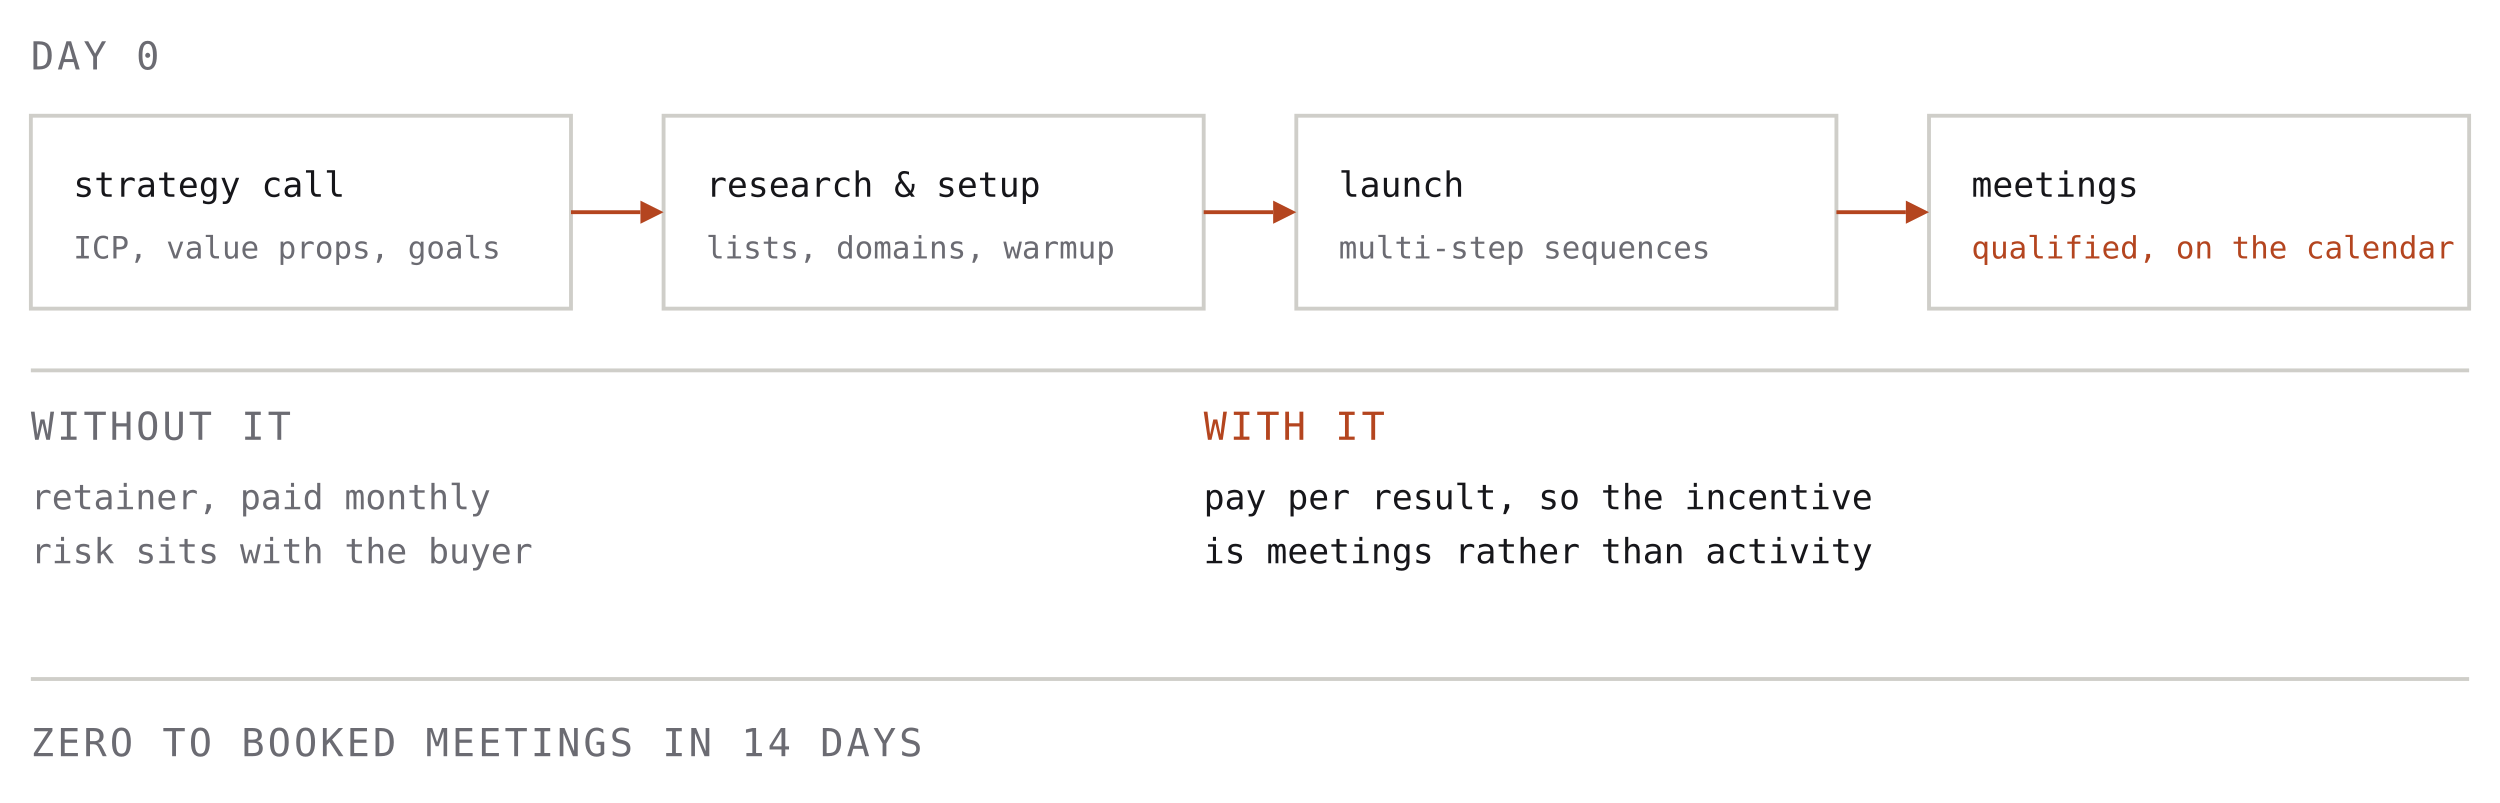
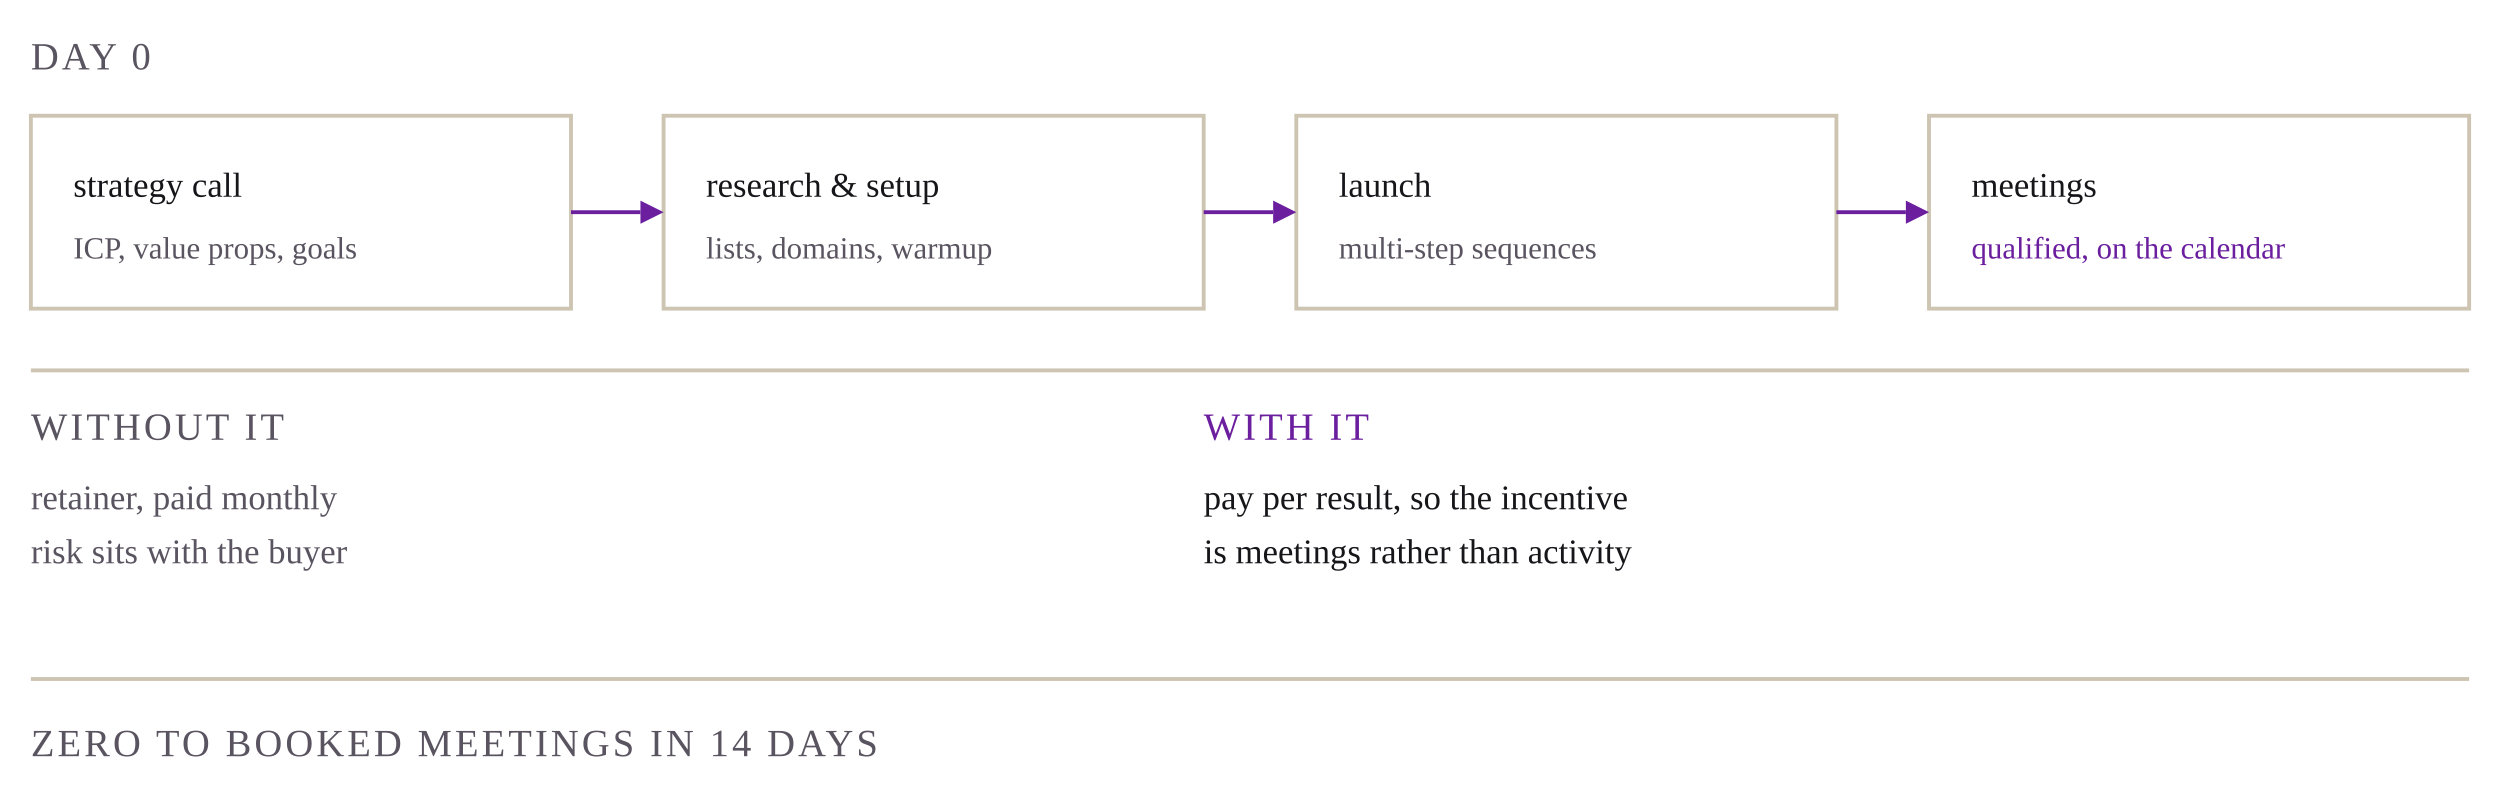
<svg xmlns="http://www.w3.org/2000/svg" viewBox="0 0 648 208" width="648" height="208" role="img" aria-label="strategy call then research &amp; setup then launch then meetings">
  <style>
    .ink   { fill: #16161a; }
-     .muted { fill: #6b6b72; }
-     .accf  { fill: #b4451f; }
-     .acc   { stroke: #b4451f; }
-     .box   { fill: none; stroke: #cfcec9; stroke-width: 1; }
-     .rule  { stroke: #cfcec9; }
-     text   { font-family: "IBM Plex Mono", ui-monospace, monospace; }
+     .muted { fill: #5a5460; }
+     .accf  { fill: #6b1f9e; }
+     .acc   { stroke: #6b1f9e; }
+     .box   { fill: none; stroke: #cdc4b2; stroke-width: 1; }
+     .rule  { stroke: #cdc4b2; }
+     text   { font-family: var(--font-plex-mono, "IBM Plex Mono"), ui-monospace, monospace; }
    .lbl   { font-size: 10px; letter-spacing: 0.08em; }
    .sub   { font-size: 9px; }
    .tiny  { font-size: 8px; }
    @media (prefers-color-scheme: dark) {
-       .ink   { fill: #e8e8e3; }
-       .muted { fill: #8a8a93; }
-       .accf  { fill: #e8703a; }
-       .acc   { stroke: #e8703a; }
-       .box, .rule { stroke: #3a3a40; }
+       .ink   { fill: #f0ecf5; }
+       .muted { fill: #9a93a8; }
+       .accf  { fill: #b47de8; }
+       .acc   { stroke: #b47de8; }
+       .box, .rule { stroke: #2e2838; }
    }
  </style>
  <text class="lbl muted" x="8" y="18">DAY 0</text>
  <rect class="box" x="8" y="30" width="140" height="50" />
  <text class="sub ink" x="19" y="51">strategy call</text>
  <text class="tiny muted" x="19" y="67">ICP, value props, goals</text>
  <rect class="box" x="172" y="30" width="140" height="50" />
  <text class="sub ink" x="183" y="51">research &amp; setup</text>
  <text class="tiny muted" x="183" y="67">lists, domains, warmup</text>
  <rect class="box" x="336" y="30" width="140" height="50" />
  <text class="sub ink" x="347" y="51">launch</text>
  <text class="tiny muted" x="347" y="67">multi-step sequences</text>
  <rect class="box" x="500" y="30" width="140" height="50" stroke-width="1.7" />
  <text class="sub ink" x="511" y="51">meetings</text>
  <text class="tiny accf" x="511" y="67">qualified, on the calendar</text>
  <path class="acc" d="M148 55.0 H166" stroke-width="1" />
  <path class="accf" d="M172 55.0 l-6 -3 v6 z" />
  <path class="acc" d="M312 55.0 H330" stroke-width="1" />
  <path class="accf" d="M336 55.0 l-6 -3 v6 z" />
  <path class="acc" d="M476 55.0 H494" stroke-width="1" />
  <path class="accf" d="M500 55.0 l-6 -3 v6 z" />
  <line class="rule" x1="8" y1="96" x2="640" y2="96" stroke-width="1" />
  <text class="lbl muted" x="8" y="114">WITHOUT IT</text>
  <text class="sub muted" x="8" y="132">retainer, paid monthly</text>
  <text class="sub muted" x="8" y="146">risk sits with the buyer</text>
  <text class="lbl accf" x="312" y="114">WITH IT</text>
  <text class="sub ink" x="312" y="132">pay per result, so the incentive</text>
  <text class="sub ink" x="312" y="146">is meetings rather than activity</text>
  <line class="rule" x1="8" y1="176" x2="640" y2="176" stroke-width="1" />
  <text class="lbl muted" x="8" y="196">ZERO TO BOOKED MEETINGS IN 14 DAYS</text>
</svg>
